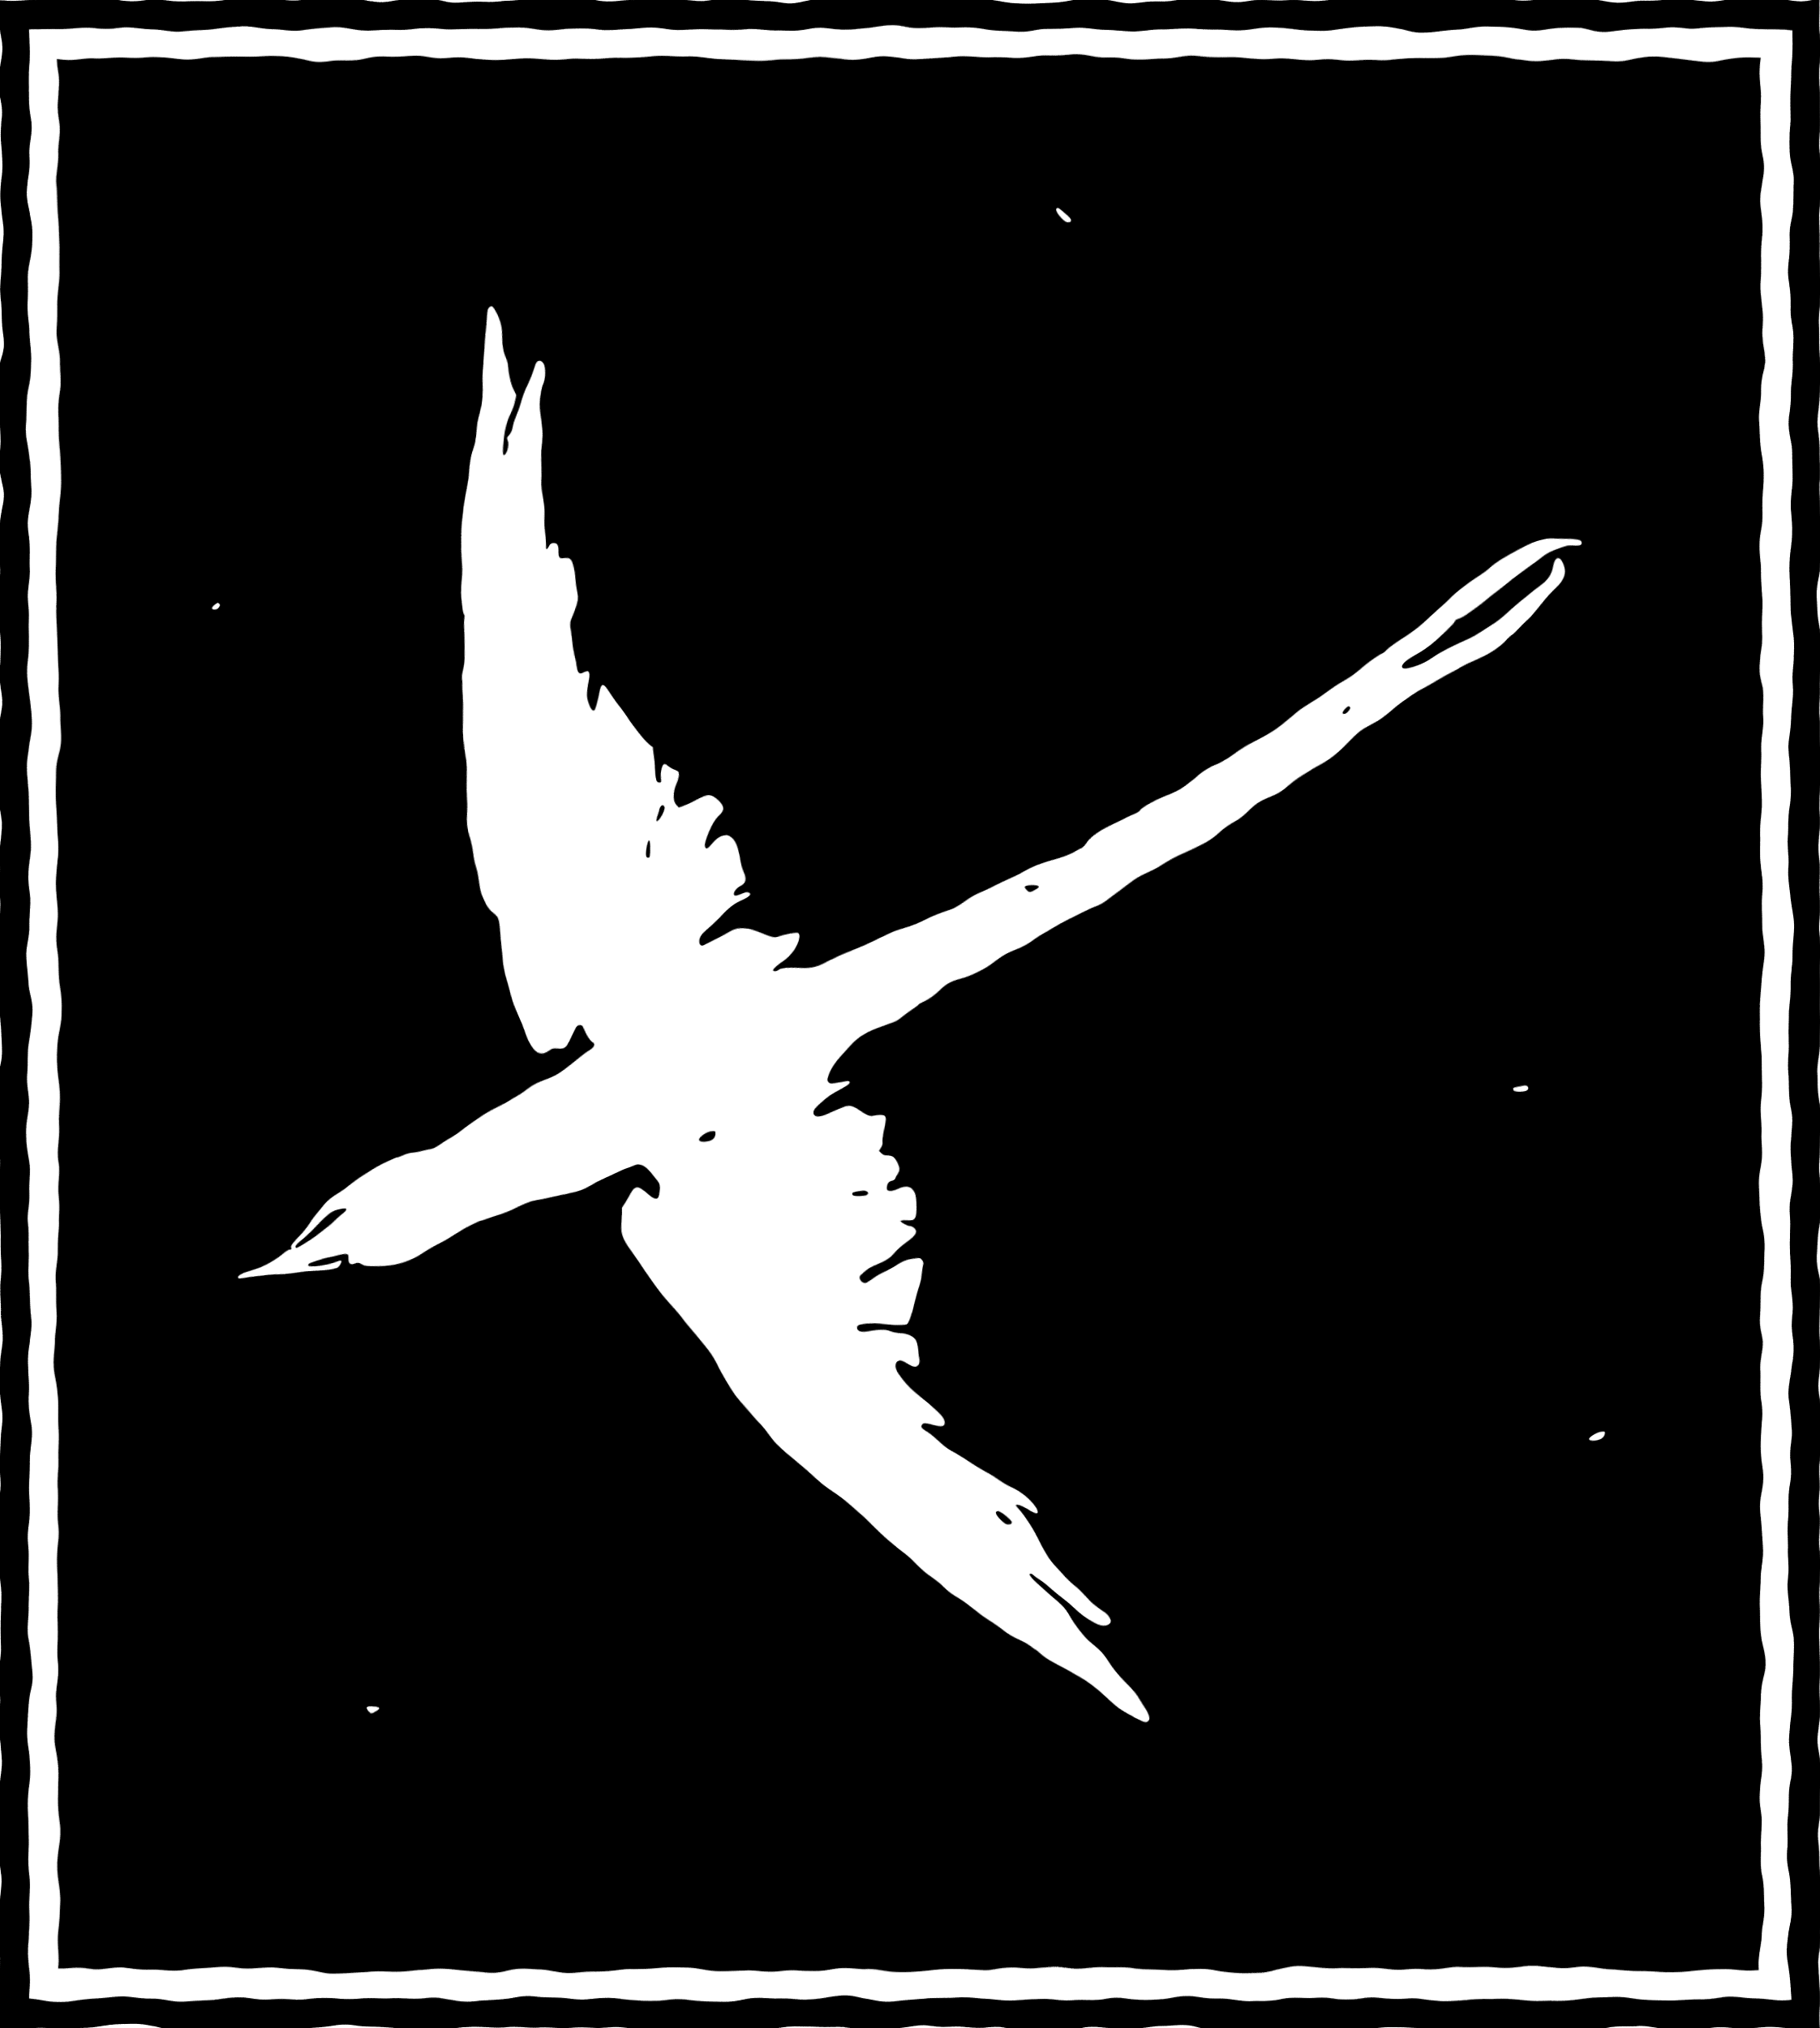
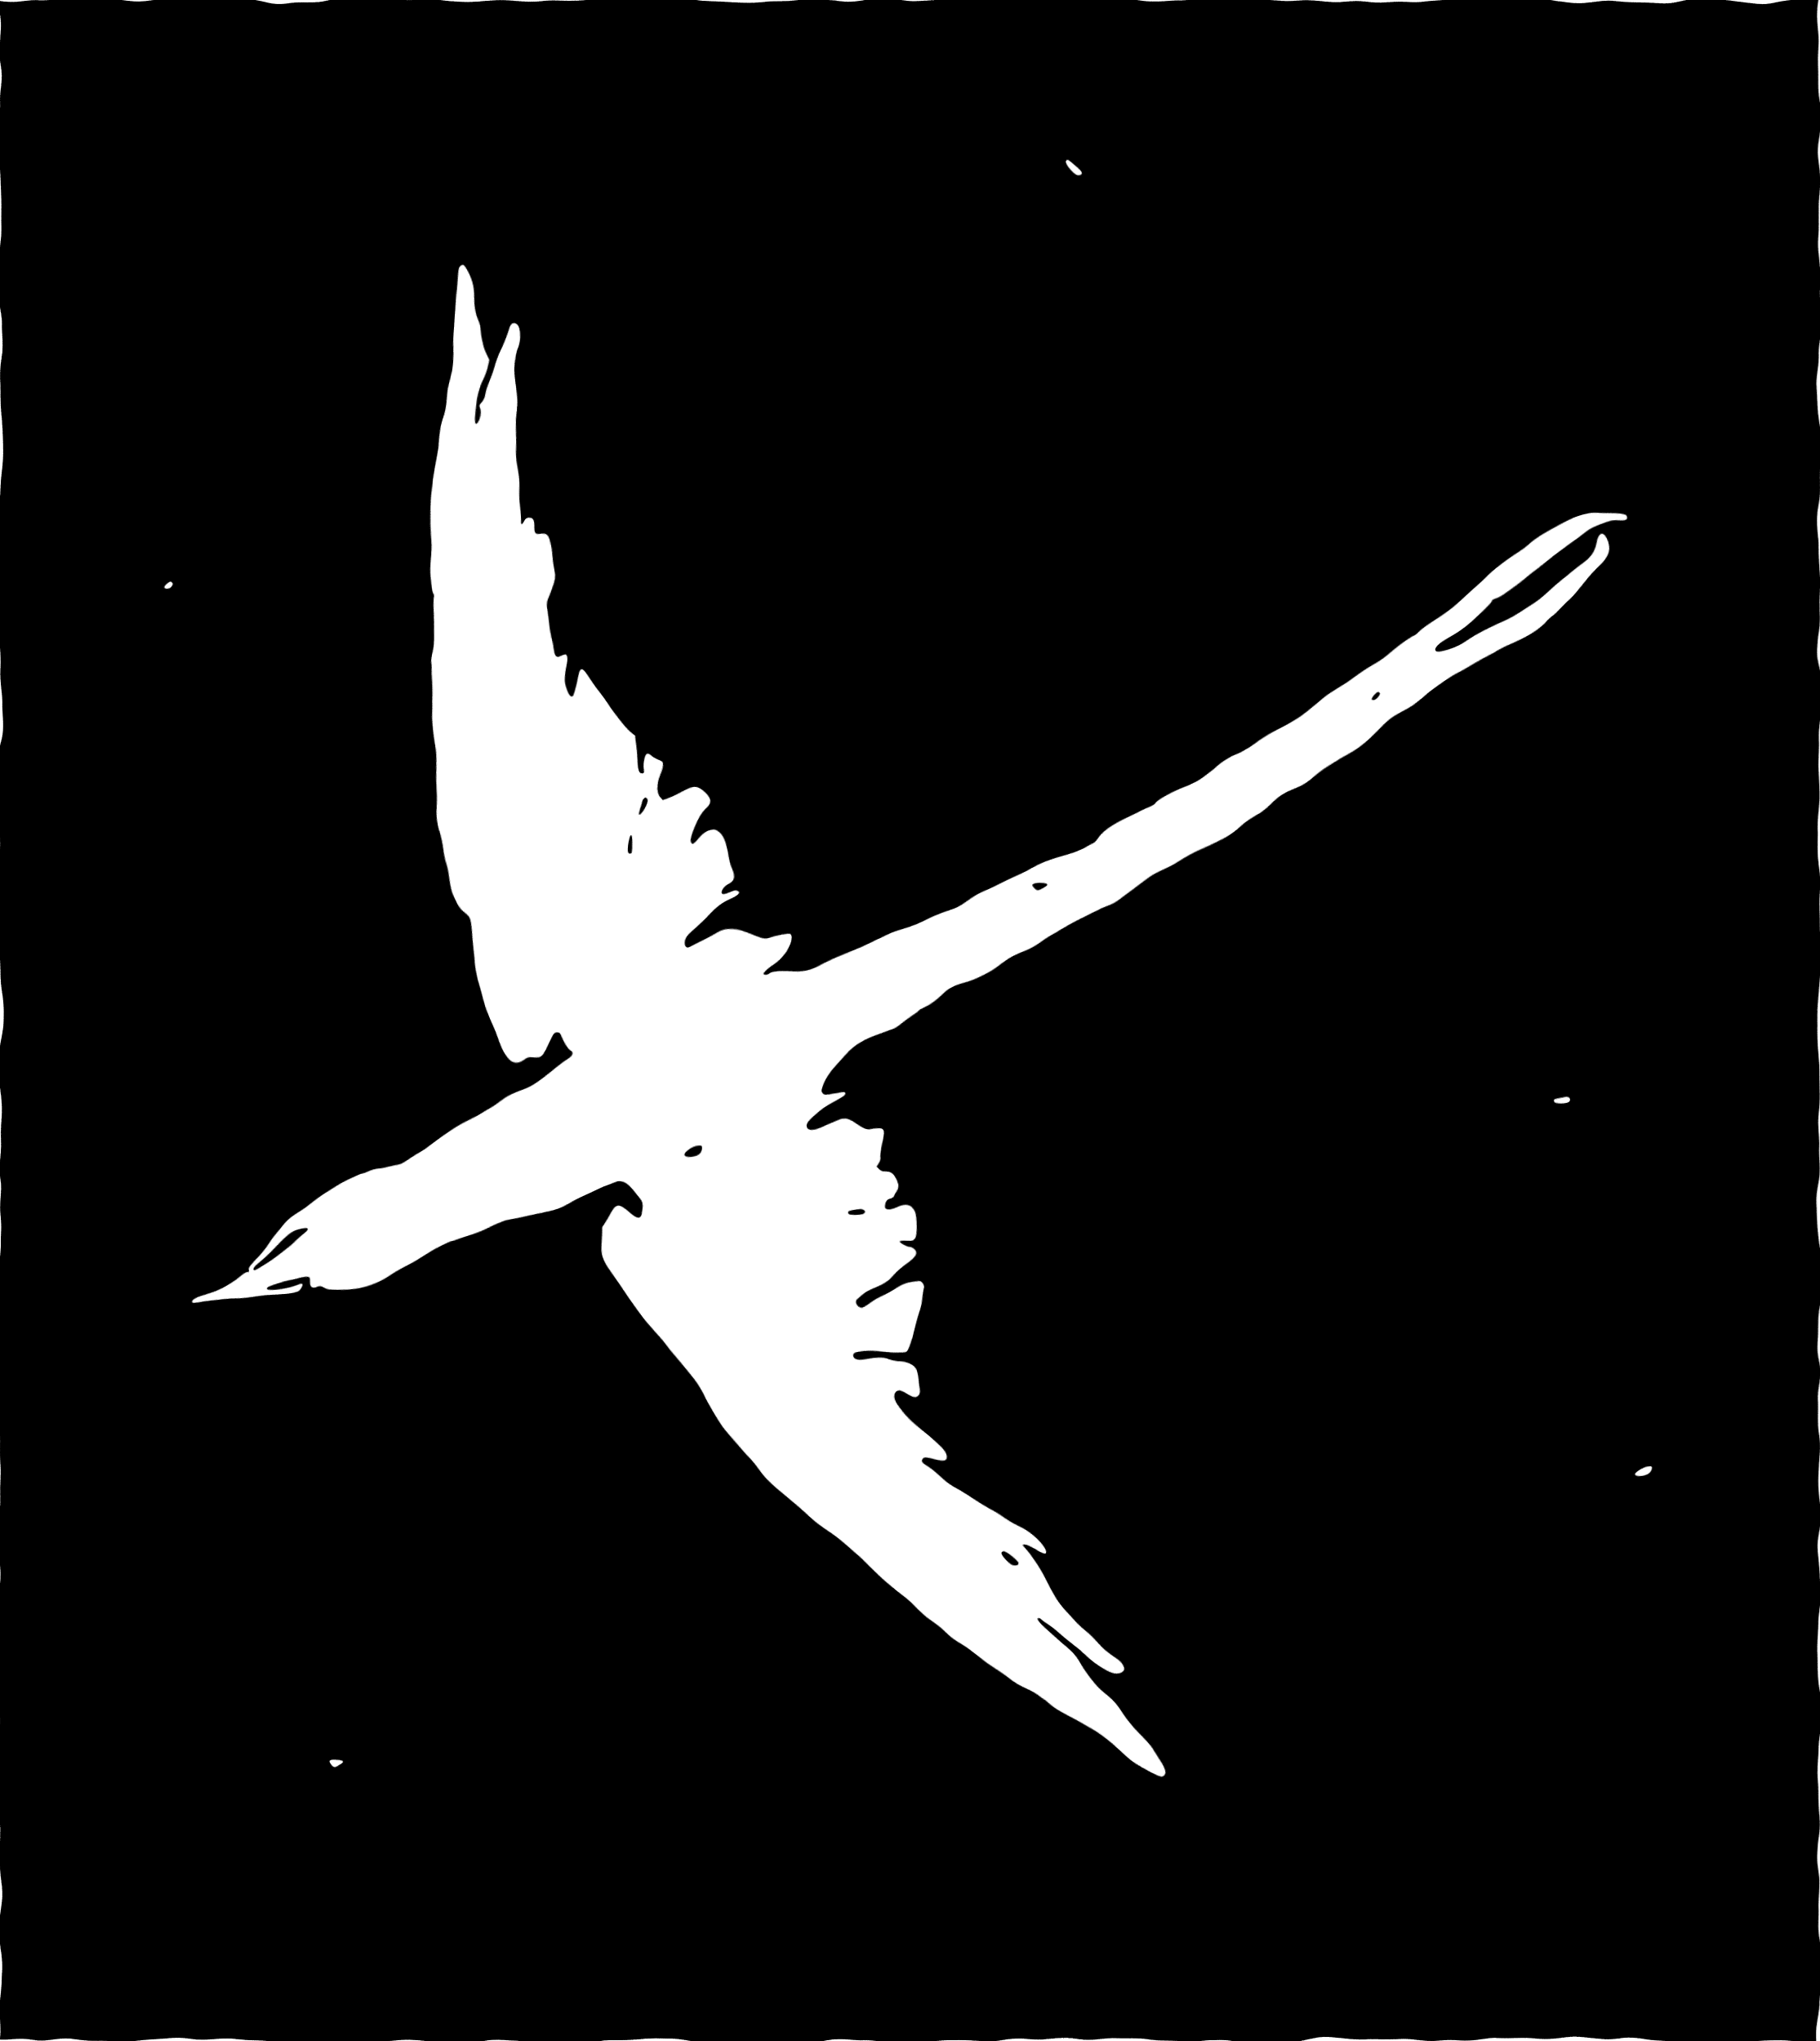
- <svg xmlns="http://www.w3.org/2000/svg" viewBox="6 6 438 488" overflow="visible">
+ <svg xmlns="http://www.w3.org/2000/svg" viewBox="20 20 410 460" overflow="visible">
  <defs>
    <filter id="wm-stamp-ink" x="-3%" y="-3%" width="106%" height="106%" color-interpolation-filters="sRGB">
      <feTurbulence type="fractalNoise" baseFrequency="0.07" numOctaves="2" seed="4" result="warp" />
      <feDisplacementMap in="SourceGraphic" in2="warp" scale="3" xChannelSelector="R" yChannelSelector="G" result="rough" />
    </filter>
  </defs>
  <g filter="url(#wm-stamp-ink)">
-     <path class="wm-bird-frame" fill="currentColor" fill-rule="evenodd" d="M6 6L444 6L444 494L6 494ZM13 13L13 487L437 487L437 13Z" />
    <path class="wm-bird-box" fill="currentColor" fill-rule="evenodd" d="M20 20L430 20L430 480L20 480ZM280.36 419.58C278.89 418.84 273.92 415.57 270.83 413.31C270.13 412.8 268.63 411.73 267.5 410.92C266.37 410.11 265.33 409.36 265.2 409.25C263.48 407.85 256.07 402.89 255.69 402.89C255.54 402.89 254.78 402.54 254.01 402.11C253.25 401.69 251.9 400.97 251.02 400.51C250.13 400.06 249.08 399.49 248.67 399.25C246.62 398.05 244.6 396.79 243.5 396.02C240.38 393.87 239.03 392.91 238.69 392.61C238.48 392.43 237.37 391.53 236.22 390.62C235.07 389.71 233.9 388.77 233.63 388.54C233.36 388.31 232.03 387.19 230.67 386.06C229.32 384.93 227.71 383.55 227.1 383C226.49 382.46 224.82 380.98 223.4 379.73C221.97 378.47 220.09 376.76 219.2 375.92C218.32 375.08 216.49 373.38 215.14 372.15C213.78 370.91 212.26 369.52 211.76 369.05C211.27 368.58 210.16 367.71 209.3 367.13C207.49 365.9 206.44 365.16 205.9 364.74C198.58 359.02 192.6 353.11 186.04 345.09C183.59 342.11 182.96 341.23 180.52 337.42C178.12 333.67 176.42 331.29 171.59 324.89C170.18 323.01 168.69 321.01 168.28 320.45C167.87 319.88 166.92 318.64 166.17 317.69C164.05 315.03 158.99 308 158 306.35C155.9 302.83 155.75 302.38 155.73 299.57L155.71 296.98L157.04 294.82C158.87 291.84 159.34 291.76 161.88 294.02C163.11 295.12 163.95 295.39 164.39 294.82C164.52 294.65 164.77 293.82 164.95 292.98C165.19 291.78 165.2 291.28 164.97 290.74C164.51 289.62 162.01 287.35 160.72 286.87C159.6 286.46 159.52 286.46 157.76 287C156.76 287.3 155.67 287.69 155.34 287.86C155 288.03 153.61 288.68 152.25 289.29C145.13 292.5 141.88 293.69 137.33 294.77C135.77 295.14 134.29 295.54 134.04 295.68C133.79 295.81 132.84 296.13 131.94 296.4C131.04 296.67 129.64 297.09 128.83 297.33C124.49 298.65 122.13 299.32 121.8 299.32C121.07 299.33 118.72 300.6 117.49 301.65C114.36 304.32 112.15 305.83 109.03 307.43C104.67 309.65 100.96 310.76 97 311.02C94.65 311.17 94.14 311.13 93.35 310.75C92.59 310.39 92.3 310.37 91.67 310.6C90.54 311.03 89.99 310.64 89.99 309.43C89.99 308.57 89.9 308.43 89.31 308.28C88.18 308 85.02 308.08 83.57 308.43C80.34 309.21 80 309.33 80 309.69C80 310.34 82.76 310.28 87.46 309.51C88.41 309.35 88.53 309.79 87.79 310.7C87.32 311.28 87.28 311.28 82.18 311.28C78.4 311.28 76.49 311.39 74.94 311.69C73.79 311.91 71.46 312.33 69.77 312.62C68.07 312.91 66.18 313.32 65.57 313.53C63.72 314.17 63.35 314.21 63.35 313.8C63.35 313.32 64.58 312.4 66.56 311.41C69.29 310.03 71.8 308.42 73.34 307.05C74.15 306.33 75.05 305.73 75.34 305.73C75.75 305.73 75.84 305.61 75.76 305.18C75.67 304.73 76.24 304.09 78.81 301.73C82.44 298.42 83.42 297.41 84.48 295.86C85.88 293.85 89.4 290.82 93.16 288.41C94.92 287.28 100.91 284.52 101.6 284.52C101.85 284.52 102.61 284.3 103.3 284.03C103.99 283.76 104.88 283.54 105.28 283.54C105.67 283.54 106.53 283.33 107.18 283.08C107.83 282.82 108.86 282.54 109.47 282.45C110.81 282.25 111.7 281.75 116.93 278.24C119.16 276.74 121.52 275.19 122.19 274.79C123.85 273.78 127.6 271.46 128.95 270.61C131.84 268.79 132.37 268.45 133.59 267.58C134.91 266.64 136.17 265.9 139.55 264.07C143.48 261.94 146.31 260.31 148 259.18C148.94 258.55 149.21 257.81 148.57 257.56C147.99 257.34 147.39 256.24 146.97 254.61C146.62 253.26 146.5 253.07 145.91 253.01C145.35 252.94 145.15 253.11 144.55 254.12C142.25 258.02 142.07 258.17 139.85 257.95C138.75 257.85 138.42 257.92 137.58 258.48C135.49 259.86 134.32 259.12 132.36 255.16C129.26 248.92 128.1 244.26 127.24 234.71C126.95 231.49 126.16 227.48 125.67 226.75C125.47 226.45 125.01 225.88 124.63 225.48C123.78 224.57 122.63 222.03 122.18 220.06C121.99 219.24 121.54 217.5 121.18 216.22C120.81 214.93 120.37 213.21 120.19 212.39C120.01 211.58 119.75 210.47 119.61 209.93C118.75 206.61 118.34 203.09 118.32 198.95C118.31 196.58 118.15 193.31 117.96 191.68C117.33 186.05 117.09 181.3 117.2 176.14C117.28 172.17 117.23 170.78 116.97 170.16C116.72 169.54 116.69 168.88 116.87 167.32C116.99 166.21 117.22 162.91 117.37 160C117.52 157.08 117.73 154.54 117.84 154.35C117.96 154.14 117.89 153.62 117.68 153.13C117.14 151.83 117.35 130.61 117.94 126.21C118.56 121.67 119.46 117.05 120.31 114.12C120.88 112.16 121.12 110.65 121.54 106.48C121.68 105.05 121.9 103.22 122.03 102.41C122.15 101.6 122.38 98.82 122.52 96.24C123.27 83.15 123.47 80.83 123.89 80.19C124.11 79.85 124.47 79.6 124.69 79.65C125.38 79.78 126.7 84.42 127.49 89.46C127.64 90.48 127.87 91.7 127.99 92.18C128.11 92.65 128.21 93.54 128.21 94.15C128.22 95.6 128.81 98.16 129.48 99.62L130.01 100.78L129.45 102.58C129.15 103.57 128.8 104.66 128.68 105C127.5 108.39 126.83 115.6 127.71 115.6C128.12 115.6 128.54 112.83 128.25 112.05C128.02 111.44 128.06 111.25 128.56 110.65C128.88 110.26 129.21 109.45 129.31 108.78C129.91 104.76 132.32 98.16 135.02 93.1C135.5 92.22 136.43 92.19 136.99 93.05C137.49 93.8 137.35 96.2 136.72 97.78C135.89 99.85 135.86 104.69 136.6 117.82C136.74 120.33 136.96 125.88 137.1 130.14C137.23 134.41 137.44 138 137.56 138.12C137.77 138.33 137.96 138.13 138.45 137.18C138.59 136.91 138.99 136.65 139.34 136.61C140.3 136.5 140.79 137.14 140.79 138.53C140.79 140.26 140.94 140.51 142 140.51C143.48 140.51 143.76 140.88 144.02 143.23C144.14 144.38 144.41 146.15 144.61 147.17C144.95 148.84 144.95 149.16 144.58 150.5C144.36 151.31 144.09 152.42 143.97 152.96C143.86 153.51 143.65 154.34 143.51 154.81C143.05 156.35 143.29 160.03 144.24 166.03C144.5 167.63 145.01 168.26 145.84 168C147.25 167.55 147.43 167.57 147.71 168.2C147.93 168.68 147.9 169.25 147.6 170.78C147.09 173.28 147.1 174.08 147.67 175.9C148.12 177.35 148.67 177.86 149.08 177.2C149.19 177.03 149.56 175.78 149.9 174.44C150.63 171.59 151.09 171.07 151.96 172.1C152.26 172.45 153.33 173.89 154.35 175.3C156.13 177.77 158.56 180.35 162.15 183.58L163.84 185.1L163.8 186.91C163.62 193.47 163.73 194.27 164.74 194.27C165.22 194.27 165.27 194.12 165.21 192.88C165.15 191.74 165.64 190.15 166.11 189.97C166.36 189.87 166.75 190.04 167.15 190.42C167.5 190.75 168.22 191.19 168.74 191.41C169.62 191.77 169.68 191.86 169.57 192.6C169.5 193.04 169.15 194.12 168.77 195C167.93 196.98 168.01 198.92 168.97 199.87L169.55 200.46L172.34 199.09C175.64 197.48 176.68 197.35 178.41 198.36C180.93 199.84 181.34 201.27 179.73 203.01C178.41 204.44 175.56 209.04 175.56 209.73C175.56 210.66 176.06 210.63 177.12 209.64C178.63 208.22 179.67 207.57 180.64 207.41C181.36 207.29 181.63 207.39 182.26 207.98C183.26 208.92 184.21 211.06 184.43 212.89C184.53 213.7 184.8 215.07 185.04 215.93C185.57 217.88 185.41 218.61 184.35 219.05C183.15 219.55 182.43 221.39 183.44 221.39C183.71 221.39 184.37 221.22 184.9 221.01C185.66 220.7 185.99 220.68 186.4 220.9C187.28 221.37 186.87 221.93 185.09 222.68C181.56 224.18 176.11 228.51 174.95 230.74C174.47 231.68 174.46 232.83 174.94 233.23C175.25 233.49 175.48 233.43 176.24 232.92C178.04 231.7 180.74 230.3 182.32 229.77C184.68 228.97 187.77 229.16 190.44 230.27C192.16 230.98 192.49 231.04 193.28 230.81C194.7 230.39 197.42 230.01 197.85 230.17C198.45 230.4 198.33 231.64 197.57 232.94C197.21 233.58 196.78 234.21 196.63 234.34C196.48 234.48 195.98 235.09 195.52 235.7C195.06 236.31 194.15 237.43 193.5 238.18C192.86 238.94 192.33 239.69 192.33 239.85C192.33 240.26 193.2 240.2 193.56 239.76C194.04 239.18 196.91 238.46 199.41 238.3C201.46 238.16 203.56 237.61 205.52 236.68C205.79 236.55 207.29 235.94 208.85 235.32C210.41 234.71 212.18 233.99 212.79 233.73C213.4 233.47 214.68 232.96 215.63 232.6C216.58 232.24 218.19 231.58 219.2 231.13C220.22 230.68 222.16 229.86 223.52 229.29C224.88 228.72 226.43 228.05 226.97 227.79C227.52 227.54 229.39 226.66 231.13 225.84C232.87 225.02 234.35 224.35 234.41 224.35C234.6 224.35 237.22 223.13 239.43 222.01C240.58 221.43 243.08 220.23 244.97 219.35C246.87 218.47 252.07 215.95 256.52 213.75C261.59 211.25 265 209.7 265.65 209.62C266.36 209.54 266.94 209.25 267.54 208.69C268.01 208.24 269.46 207.31 270.74 206.61C272.78 205.51 276.8 203.15 277.9 202.41C278.1 202.27 278.83 201.9 279.52 201.57C280.21 201.25 280.85 200.81 280.93 200.6C281.01 200.38 281.78 199.85 282.63 199.42C283.49 198.99 285.33 197.99 286.73 197.19C288.13 196.4 289.32 195.75 289.38 195.75C289.56 195.75 296.24 191.74 296.76 191.32C297.03 191.1 297.75 190.66 298.36 190.34C298.97 190.02 299.7 189.57 299.97 189.34C300.24 189.11 300.63 188.84 300.83 188.75C301.03 188.66 301.95 188.12 302.86 187.55C303.78 186.97 305.22 186.07 306.07 185.53C309.55 183.35 315.83 179.09 316.98 178.13C318.51 176.86 324.61 172.78 328.57 170.39C332.29 168.15 333.56 167.25 335.72 165.37C336.67 164.54 337.78 163.72 338.19 163.55C338.6 163.38 339.15 162.98 339.43 162.66C339.71 162.35 340.79 161.48 341.85 160.73C345.59 158.09 350.05 154.74 351.5 153.49C352.3 152.79 353.91 151.38 355.07 150.36C364.09 142.38 371.65 137.43 376.76 136.16C378.9 135.63 379.29 135.61 381.45 135.85C386.56 136.42 386.51 136.41 386.61 136.91C386.74 137.6 386.18 137.81 384.66 137.65C383.47 137.52 383.03 137.61 381.38 138.29C380.33 138.73 378.84 139.55 378.07 140.11C377.29 140.68 375.72 141.68 374.56 142.34C369.97 144.96 366.82 147.23 362.07 151.33C360.6 152.6 359.01 153.97 358.53 154.38C358.06 154.79 357.37 155.23 356.99 155.36C356.62 155.49 356.31 155.7 356.31 155.83C356.31 156.67 351.07 161.09 347.6 163.17C345.29 164.55 343.68 166.03 343.8 166.65C344.03 167.87 348.45 166.58 352.05 164.24C352.61 163.87 353.61 163.24 354.26 162.85C354.92 162.45 356.56 161.32 357.92 160.32C360.74 158.25 362.18 157.24 364.46 155.72C365.35 155.13 367.1 153.88 368.35 152.94C369.61 152 371.2 150.85 371.89 150.37C373.44 149.31 376.36 146.89 377.53 145.71C378.74 144.48 379.58 143.29 380.16 141.99C380.97 140.15 381.82 139.84 382.42 141.15C383.18 142.82 382.44 144.92 380.23 147.39C379.55 148.15 378.16 150.02 377.14 151.55C375.62 153.83 374.94 154.59 373.38 155.8C370.41 158.09 370.31 158.16 369.24 158.71C368.69 158.99 368.08 159.41 367.89 159.65C367.69 159.88 366.31 160.89 364.82 161.87C363.33 162.86 361.33 164.21 360.38 164.87C359.43 165.52 358.21 166.35 357.67 166.72C357.13 167.08 356.25 167.68 355.72 168.06C354.51 168.91 349.34 172.08 346.12 173.93C344.79 174.7 342.85 175.93 341.81 176.66C340.77 177.39 339.48 178.29 338.95 178.67C337.97 179.35 333.56 182.66 329.68 185.61C328.53 186.48 326.82 187.71 325.89 188.33C321.89 191.01 321.2 191.46 318.58 193.15C318.11 193.46 314.78 195.64 311.19 198.01C307.59 200.37 304.14 202.6 303.51 202.96C302.88 203.33 301.65 204.1 300.76 204.68C298.72 206.02 294.91 208.41 294.56 208.57C294.41 208.64 293.96 208.91 293.55 209.17C293.15 209.43 292.2 210.03 291.46 210.5C290.71 210.96 289.71 211.6 289.24 211.9C288.76 212.2 287.68 212.88 286.82 213.41C284.9 214.59 283.79 215.28 281.09 216.98C278.11 218.86 278.29 218.75 275.31 220.43C273.81 221.27 272.26 222.16 271.85 222.4C271.45 222.64 270.34 223.25 269.39 223.75C268.44 224.24 267.5 224.78 267.29 224.93C267.09 225.09 266.7 225.34 266.43 225.48C263.54 227.02 259.64 229.19 259.14 229.54C258.79 229.78 257.73 230.38 256.79 230.86C255.85 231.35 254.92 231.87 254.72 232C254.51 232.13 252.74 233.13 250.77 234.22C248.8 235.3 247.03 236.3 246.82 236.44C246.62 236.57 245.62 237.13 244.6 237.68C243.59 238.23 241.59 239.35 240.17 240.16C238.74 240.98 236.63 242.09 235.48 242.65C234.33 243.2 233.05 243.89 232.64 244.18C231.38 245.08 228.99 246.48 227.97 246.9C227.43 247.12 226.93 247.39 226.86 247.49C226.44 248.07 221.6 250.62 219.97 251.11C219.2 251.34 218.03 252.03 215.37 253.79C211.48 256.38 205.95 262.43 204.99 265.14C204.69 266 204.69 266.16 205.07 266.57C205.42 266.96 205.71 267.01 206.98 266.88C207.8 266.8 208.85 266.61 209.3 266.47C210.36 266.15 210.76 266.5 210.15 267.2C209.91 267.49 208.49 268.41 207 269.25C203.62 271.17 201.94 272.52 201.94 273.32C201.94 274.84 204.84 274.77 208.89 273.15C210.66 272.44 211.64 272.55 213.68 273.67C215.43 274.63 215.49 274.64 216.34 274.29C216.82 274.08 217.56 273.92 217.97 273.92C219.14 273.92 219.33 274.74 218.85 277.65C218.63 278.96 218.53 280.21 218.62 280.44C218.7 280.67 218.57 281.24 218.31 281.72L217.85 282.59L218.44 283.07C218.87 283.42 219.24 283.51 219.73 283.41C220.91 283.15 221.43 283.49 222.07 284.93C222.75 286.47 222.8 287.17 222.3 288.14C222.1 288.53 221.89 289.02 221.83 289.24C221.76 289.45 221.37 289.7 220.95 289.79C220.18 289.94 219.7 290.66 219.7 291.67C219.7 292.5 221.02 292.55 222.52 291.8C224.38 290.86 225.46 291.15 226.32 292.82C227.06 294.26 226.94 298.22 226.13 299.3C225.74 299.8 225.49 299.89 224.41 299.85C223.72 299.82 223.15 299.91 223.15 300.04C223.15 300.35 224.49 301.29 224.92 301.29C225.54 301.29 226.36 302.05 226.36 302.62C226.36 303.64 224.83 305.13 220.17 308.67C219.82 308.93 218.13 309.95 216.4 310.93C214.68 311.91 213.16 312.91 213.03 313.14C212.71 313.75 213.49 314.67 214.32 314.67C214.67 314.67 215.64 314.24 216.47 313.72C221.49 310.54 223.35 309.61 225.94 309.03C227.68 308.63 227.68 308.63 228.14 309.19C228.39 309.51 228.53 309.93 228.44 310.15C228.36 310.36 228.15 311.43 227.97 312.51C227.79 313.6 227.47 315.04 227.27 315.72C227.06 316.4 226.64 317.9 226.34 319.05C225.18 323.44 224.82 324.49 224.37 324.72C223.85 325 220.61 325.01 216.37 324.74C213.15 324.53 212.3 324.68 212.3 325.45C212.3 326.31 213.62 326.78 215.49 326.59C219.78 326.14 219.91 326.14 221.08 326.54C221.73 326.76 222.7 326.94 223.26 326.94C224.54 326.94 225.9 327.62 226.3 328.45C226.47 328.81 226.67 329.81 226.74 330.67C226.82 331.54 226.99 332.7 227.13 333.26C227.44 334.49 227.1 335.32 226.29 335.32C225.98 335.32 225.19 334.94 224.52 334.46C223.86 333.99 223.13 333.6 222.91 333.6C221.76 333.6 221.59 335.22 222.58 336.68C223.77 338.44 226.67 341.49 228.43 342.85C231.15 344.94 232.77 346.87 232.77 348.02C232.77 349.18 231.87 349.39 229.63 348.74C228.46 348.4 228.23 348.39 227.92 348.69C227.41 349.2 227.72 349.74 229.16 350.86C229.85 351.4 230.54 351.93 230.67 352.04C230.81 352.14 231.45 352.56 232.1 352.96C232.75 353.37 235.3 355.01 237.77 356.63C240.24 358.24 242.98 360.02 243.86 360.59C250.9 365.15 251.58 365.64 253.67 367.68C256.19 370.15 255.51 370.95 252.25 369.34C250.76 368.59 249.92 368.42 250.08 368.87C250.28 369.49 261.86 384.03 263.64 385.91C263.82 386.1 264.34 386.69 264.79 387.23C267.03 389.89 269.75 392.67 270.82 393.4C272.19 394.33 273.24 395.63 273.04 396.15C272.83 396.7 271.78 397.01 270.79 396.82C268.6 396.41 264.22 393.45 260.01 389.53C258.79 388.4 257.13 386.93 256.32 386.26C255.5 385.6 254.71 384.89 254.54 384.69C254.38 384.5 254.07 384.4 253.85 384.49C253.29 384.7 254.91 386.71 258.53 390.29C260.09 391.83 261.75 393.66 262.21 394.36C263.36 396.09 266.16 399.26 269.92 403.08C271.66 404.85 274.47 407.87 276.17 409.79C277.86 411.71 279.37 413.42 279.52 413.58C280.37 414.51 282.05 417.03 282.57 418.15C283.03 419.14 283.11 419.55 282.91 419.86C282.51 420.5 282.09 420.46 280.36 419.58ZM249.29 372.83C249.29 372.3 246.73 369.85 246.18 369.85C245.38 369.85 245.57 370.63 246.69 371.95C247.6 373.01 248 373.3 248.57 373.3C249.11 373.3 249.29 373.19 249.29 372.83ZM80.48 303.72C82.12 302.88 84.17 301.63 85.05 300.93C85.94 300.23 87.3 299.24 88.08 298.74C90.17 297.37 89.95 296.68 87.6 297.23C86.76 297.42 85.91 297.86 85.13 298.51C84.48 299.05 82.78 300.34 81.36 301.37C79.93 302.4 78.35 303.55 77.84 303.92C76.93 304.58 76.62 305.24 77.22 305.24C77.38 305.24 78.85 304.56 80.48 303.72ZM214.89 294.04C215.61 293.52 214.94 292.82 213.92 293C211.48 293.43 211.1 293.6 211.44 294.14C211.67 294.52 214.35 294.44 214.89 294.04ZM177.75 280.14C178.13 279.86 178.39 279.42 178.39 279.07C178.39 278.52 178.32 278.49 177.16 278.56C175.96 278.63 174.08 279.59 174.08 280.13C174.08 280.91 176.71 280.92 177.75 280.14ZM255.09 220.65C256.53 219.92 256.35 219.56 254.49 219.47C252.58 219.38 252.18 219.66 252.99 220.53C253.69 221.28 253.85 221.29 255.09 220.65ZM162.73 210.33C162.72 207.14 162.08 207.01 161.74 210.14C161.54 211.96 161.72 212.6 162.38 212.35C162.64 212.25 162.73 211.74 162.73 210.33ZM165.94 201.21C166.19 200.51 166.18 200.32 165.85 200C165.54 199.68 165.4 199.67 165.09 199.93C164.88 200.1 164.71 200.44 164.71 200.68C164.71 200.92 164.54 201.58 164.34 202.15C164.14 202.73 164.04 203.31 164.12 203.44C164.32 203.76 165.57 202.24 165.94 201.21ZM331.15 177.2C331.46 176.65 331.47 176.47 331.2 176.21C330.94 175.95 330.75 176.05 330.15 176.71C329.75 177.16 329.49 177.64 329.57 177.77C329.85 178.22 330.77 177.89 331.15 177.2ZM263.96 59.25C263.96 58.72 261.4 56.27 260.85 56.27C260.05 56.27 260.24 57.05 261.36 58.37C262.27 59.43 262.67 59.72 263.24 59.72C263.78 59.72 263.96 59.61 263.96 59.25ZM373.54 268.37C374.26 267.85 373.59 267.15 372.56 267.33C370.13 267.76 369.75 267.93 370.09 268.47C370.31 268.85 373 268.77 373.54 268.37ZM391.52 352.43C391.9 352.16 392.16 351.72 392.16 351.36C392.16 350.81 392.09 350.79 390.92 350.85C389.73 350.92 387.85 351.88 387.85 352.42C387.85 353.21 390.48 353.22 391.52 352.43ZM96.74 418.32C98.17 417.59 98 417.23 96.14 417.14C94.23 417.05 93.83 417.33 94.64 418.2C95.34 418.95 95.5 418.96 96.74 418.32ZM58.67 152.12C58.98 151.57 58.99 151.39 58.72 151.13C58.46 150.87 58.27 150.97 57.67 151.63C57.27 152.08 57.01 152.56 57.09 152.69C57.37 153.14 58.29 152.81 58.67 152.12Z" />
  </g>
</svg>
